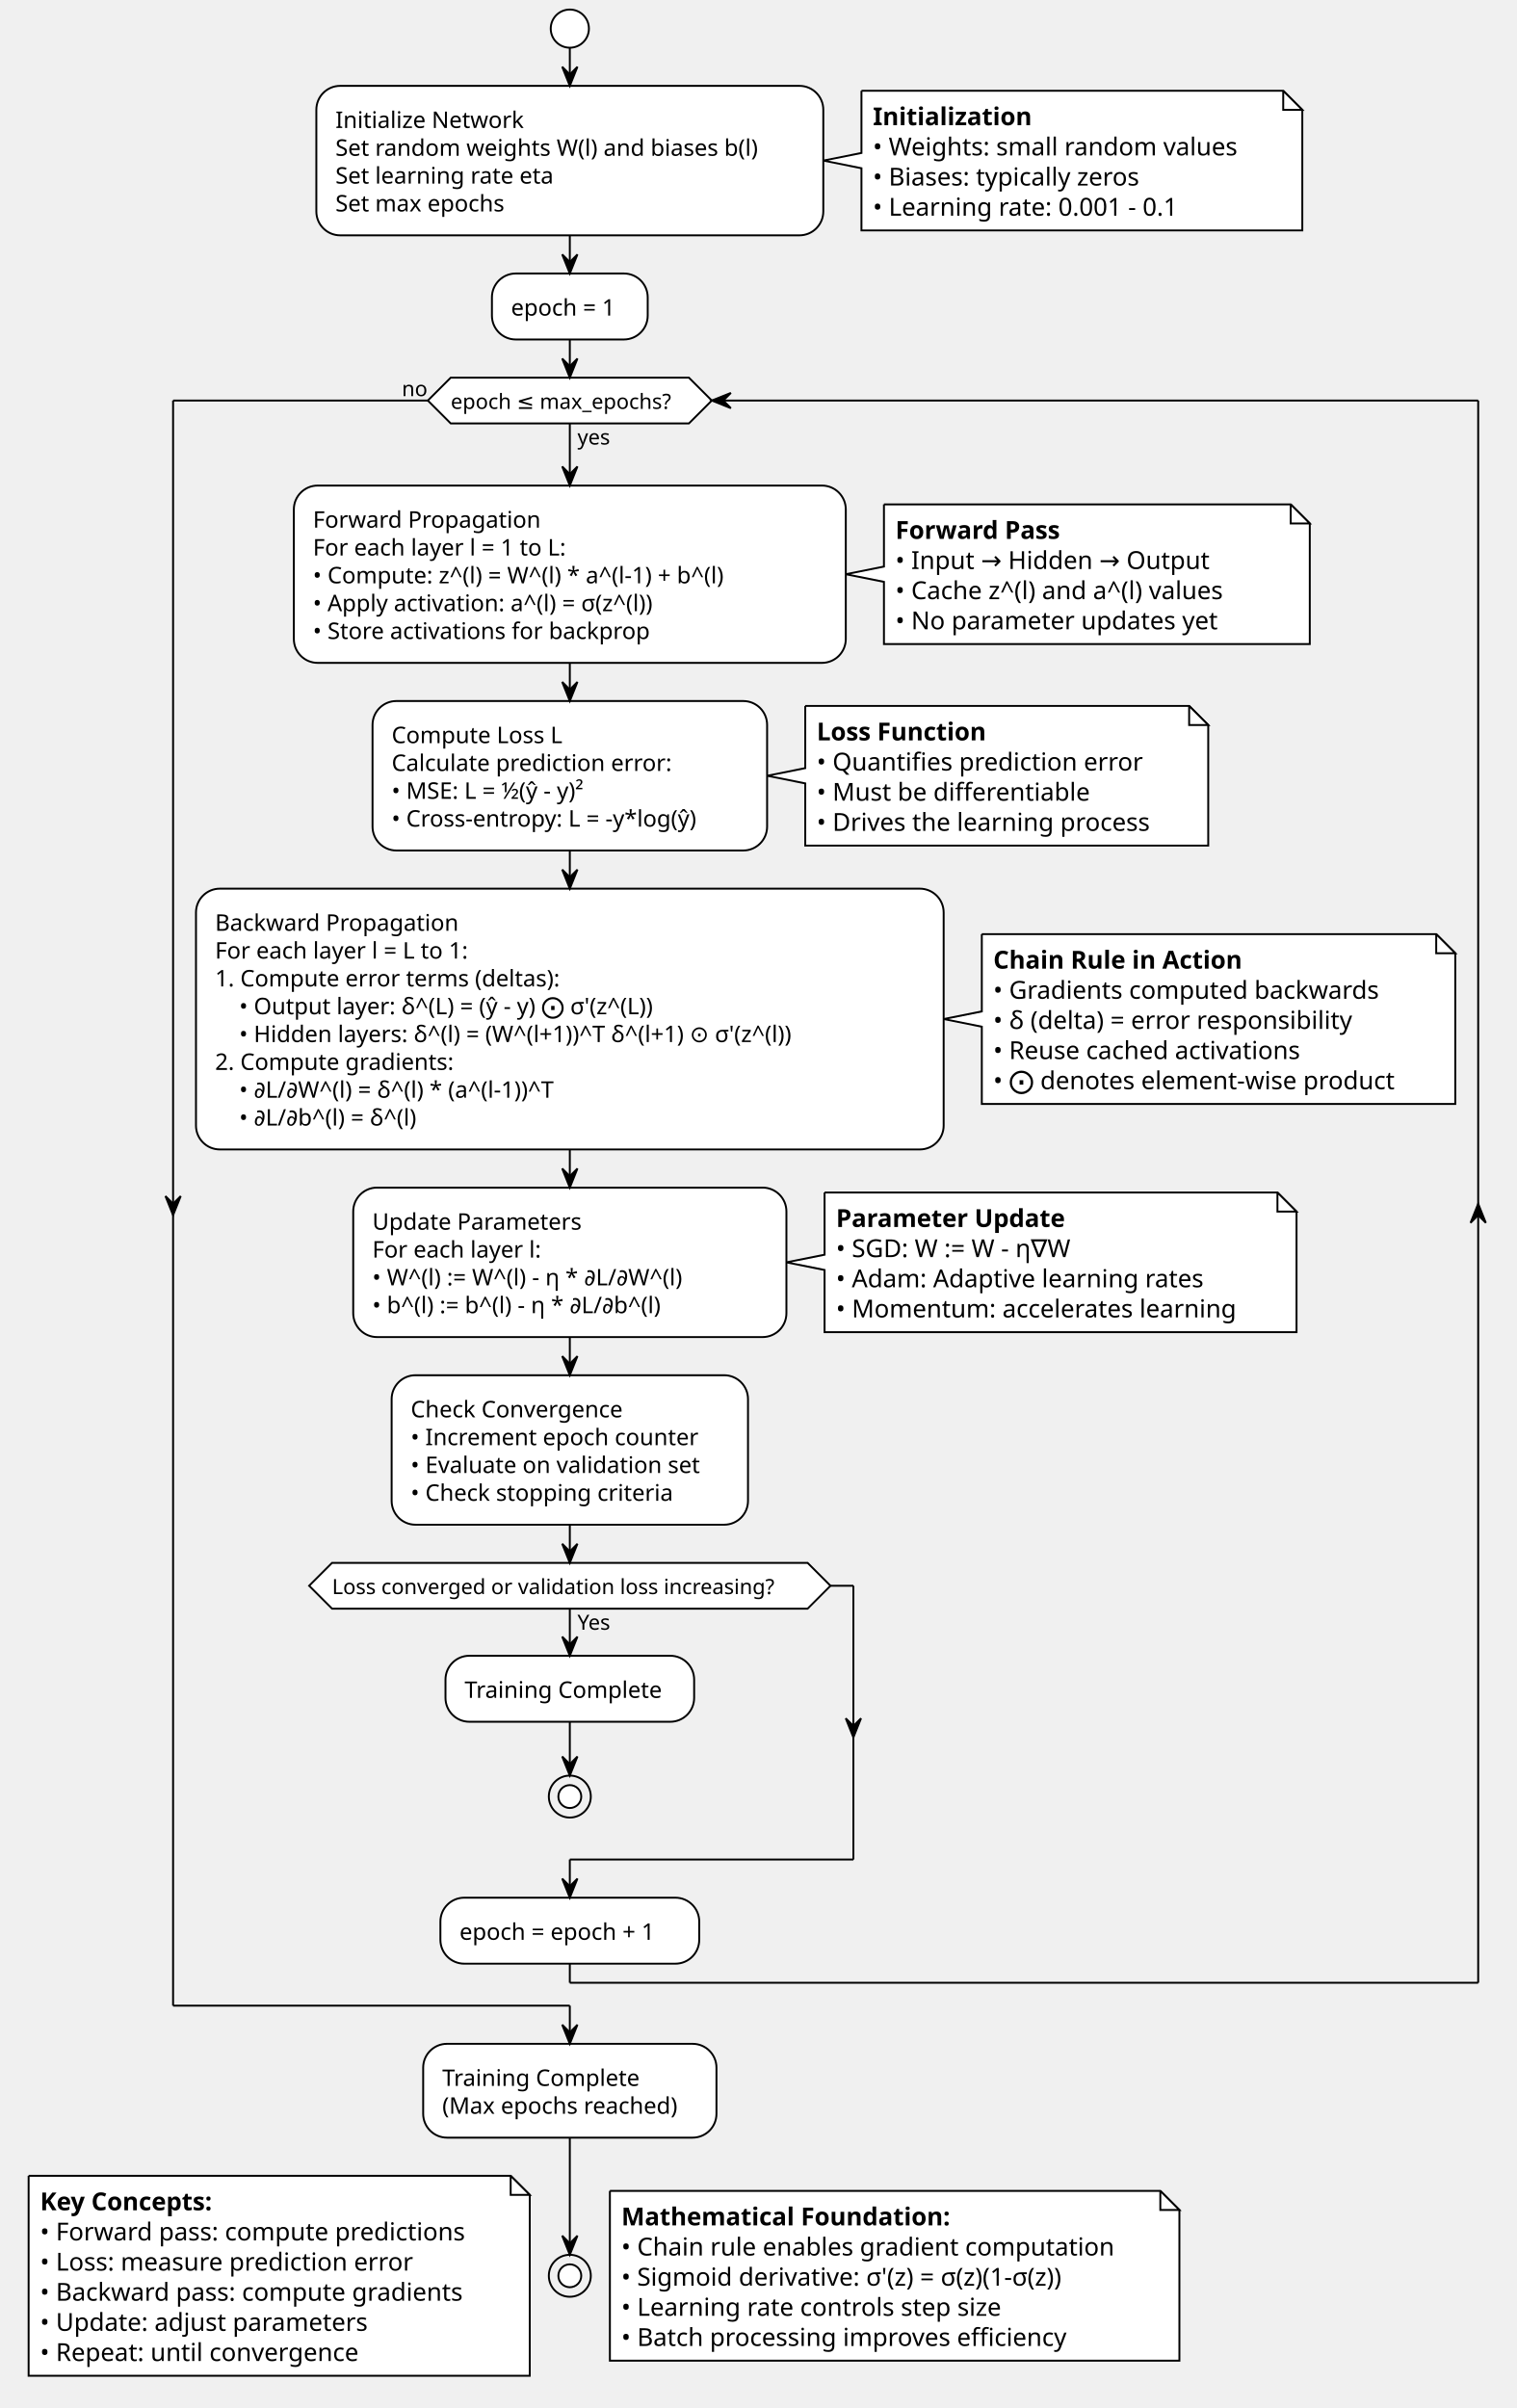
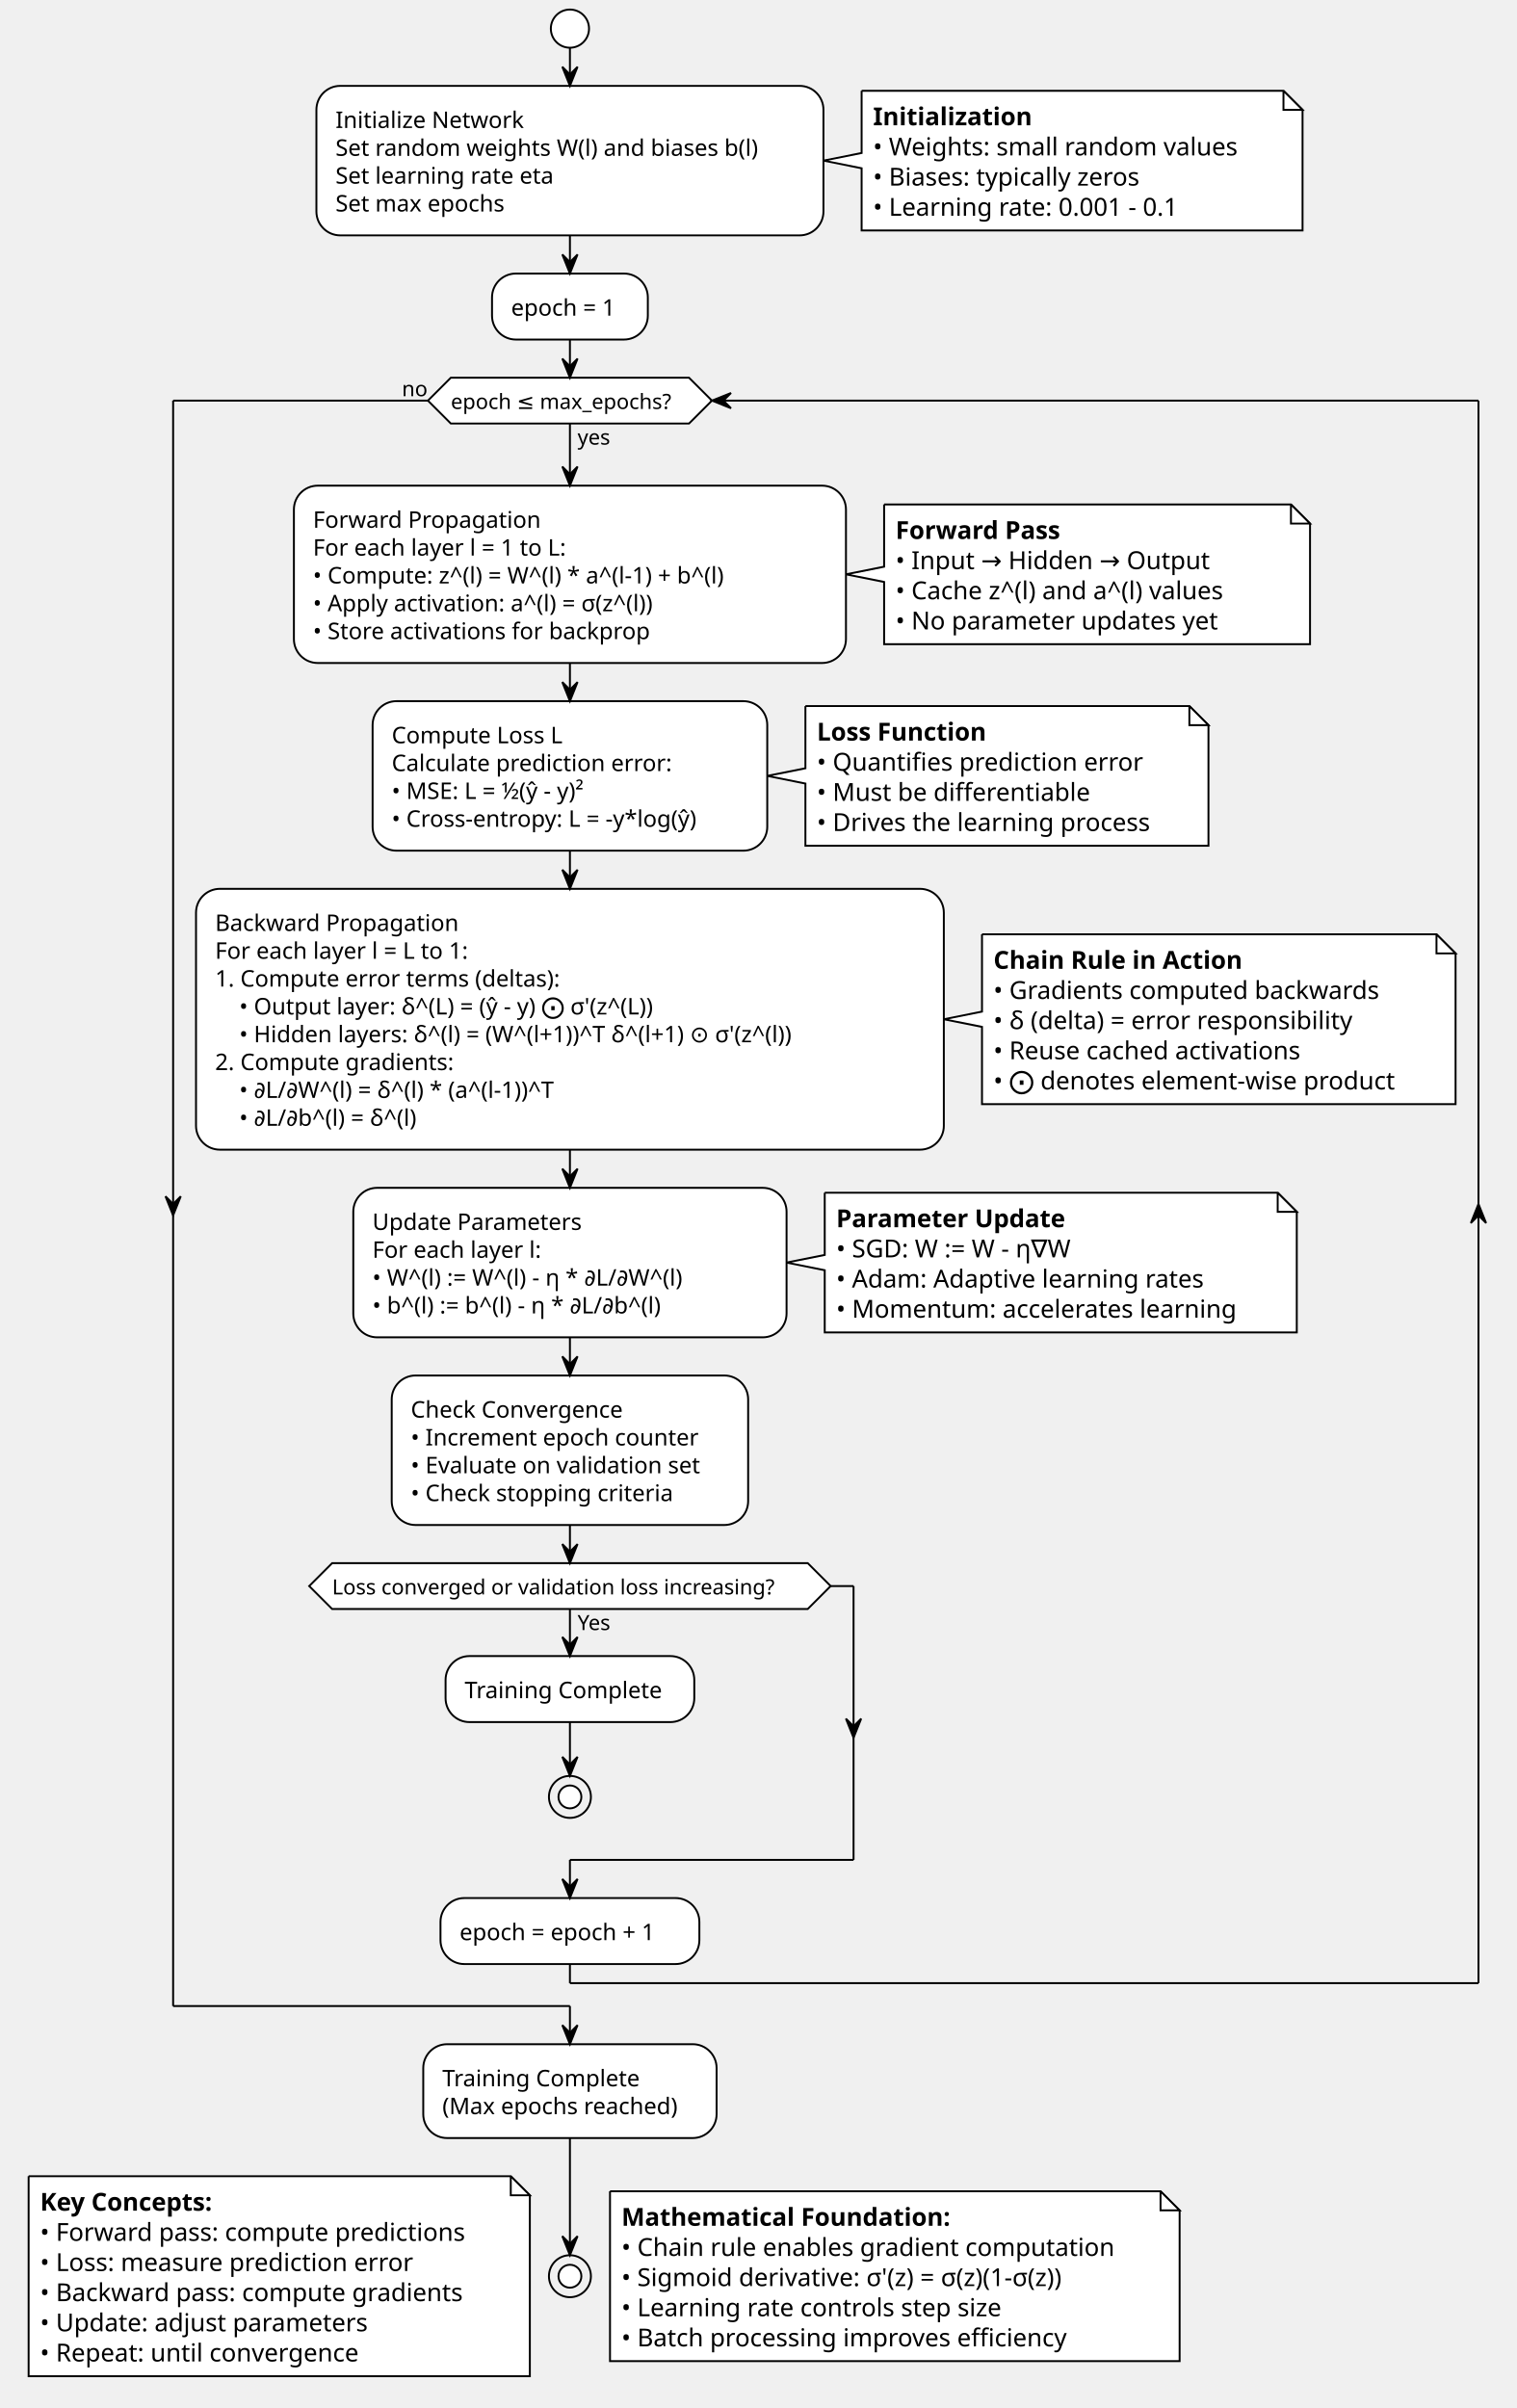
- <svg xmlns="http://www.w3.org/2000/svg" contentStyleType="text/css" data-diagram-type="ACTIVITY" height="1262px" preserveAspectRatio="none" style="width:795px;height:1262px;background:#FFFFFF;" version="1.1" viewBox="0 0 795 1262" width="795px" zoomAndPan="magnify">
+ <svg xmlns="http://www.w3.org/2000/svg" contentStyleType="text/css" data-diagram-type="ACTIVITY" height="3943.75px" preserveAspectRatio="none" style="width:2484px;height:3943px;background:#FFFFFF;" version="1.1" viewBox="0 0 2484 3943" width="2484.375px" zoomAndPan="magnify">
  <defs />
  <g>
-     <ellipse cx="298.643" cy="15" fill="#FFFFFF" rx="10" ry="10" style="stroke:#000000;stroke-width:1;" />
-     <path d="M451.487,47.569 L451.487,80.168 L431.487,84.168 L451.487,88.168 L451.487,120.767 A0,0 0 0 0 451.487,120.767 L682.538,120.767 A0,0 0 0 0 682.538,120.767 L682.538,57.569 L672.538,47.569 L451.487,47.569 A0,0 0 0 0 451.487,47.569" fill="#FFFFFF" style="stroke:#000000;stroke-width:1;" />
-     <path d="M672.538,47.569 L672.538,57.569 L682.538,57.569 L672.538,47.569" fill="#FFFFFF" style="stroke:#000000;stroke-width:1;" />
-     <text fill="#000000" font-family="Verdana" font-size="13" font-weight="bold" lengthAdjust="spacing" textLength="93.73" x="457.487" y="65.639">Initialization</text>
-     <text fill="#000000" font-family="Verdana" font-size="13" lengthAdjust="spacing" textLength="210.05" x="457.487" y="81.439">• Weights: small random values</text>
-     <text fill="#000000" font-family="Verdana" font-size="13" lengthAdjust="spacing" textLength="156.958" x="457.487" y="97.238">• Biases: typically zeros</text>
-     <text fill="#000000" font-family="Verdana" font-size="13" lengthAdjust="spacing" textLength="183.473" x="457.487" y="113.037">• Learning rate: 0.001 - 0.1</text>
-     <rect fill="#FFFFFF" height="78.336" rx="12.5" ry="12.5" style="stroke:#000000;stroke-width:1;" width="265.69" x="165.798" y="45" />
-     <text fill="#000000" font-family="Verdana" font-size="12" lengthAdjust="spacing" textLength="105.603" x="175.798" y="67.064">Initialize Network</text>
-     <text fill="#000000" font-family="Verdana" font-size="12" lengthAdjust="spacing" textLength="245.69" x="175.798" y="81.648">Set random weights W(l) and biases b(l)</text>
-     <text fill="#000000" font-family="Verdana" font-size="12" lengthAdjust="spacing" textLength="124.752" x="175.798" y="96.232">Set learning rate eta</text>
-     <text fill="#000000" font-family="Verdana" font-size="12" lengthAdjust="spacing" textLength="96.504" x="175.798" y="110.816">Set max epochs</text>
-     <rect fill="#FFFFFF" height="34.584" rx="12.5" ry="12.5" style="stroke:#000000;stroke-width:1;" width="81.641" x="257.822" y="143.336" />
-     <text fill="#000000" font-family="Verdana" font-size="12" lengthAdjust="spacing" textLength="61.641" x="267.822" y="165.4">epoch = 1</text>
-     <path d="M463.279,264.34 L463.279,296.939 L443.279,300.939 L463.279,304.939 L463.279,337.538 A0,0 0 0 0 463.279,337.538 L686.458,337.538 A0,0 0 0 0 686.458,337.538 L686.458,274.34 L676.458,264.34 L463.279,264.34 A0,0 0 0 0 463.279,264.34" fill="#FFFFFF" style="stroke:#000000;stroke-width:1;" />
-     <path d="M676.458,264.34 L676.458,274.34 L686.458,274.34 L676.458,264.34" fill="#FFFFFF" style="stroke:#000000;stroke-width:1;" />
-     <text fill="#000000" font-family="Verdana" font-size="13" font-weight="bold" lengthAdjust="spacing" textLength="98.89" x="469.279" y="282.41">Forward Pass</text>
-     <text fill="#000000" font-family="Verdana" font-size="13" lengthAdjust="spacing" textLength="181.625" x="469.279" y="298.209">• Input → Hidden → Output</text>
-     <text fill="#000000" font-family="Verdana" font-size="13" lengthAdjust="spacing" textLength="202.179" x="469.279" y="314.009">• Cache z^(l) and a^(l) values</text>
-     <text fill="#000000" font-family="Verdana" font-size="13" lengthAdjust="spacing" textLength="183.485" x="469.279" y="329.808">• No parameter updates yet</text>
-     <rect fill="#FFFFFF" height="92.92" rx="12.5" ry="12.5" style="stroke:#000000;stroke-width:1;" width="289.273" x="154.006" y="254.479" />
-     <text fill="#000000" font-family="Verdana" font-size="12" lengthAdjust="spacing" textLength="125.051" x="164.006" y="276.543">Forward Propagation</text>
-     <text fill="#000000" font-family="Verdana" font-size="12" lengthAdjust="spacing" textLength="151.787" x="164.006" y="291.127">For each layer l = 1 to L:</text>
-     <text fill="#000000" font-family="Verdana" font-size="12" lengthAdjust="spacing" textLength="269.273" x="164.006" y="305.711">• Compute: z^(l) = W^(l) * a^(l-1) + b^(l)</text>
-     <text fill="#000000" font-family="Verdana" font-size="12" lengthAdjust="spacing" textLength="215.144" x="164.006" y="320.295">• Apply activation: a^(l) = σ(z^(l))</text>
-     <text fill="#000000" font-family="Verdana" font-size="12" lengthAdjust="spacing" textLength="192.861" x="164.006" y="334.879">• Store activations for backprop</text>
-     <path d="M422.038,369.968 L422.038,402.567 L402.038,406.567 L422.038,410.567 L422.038,443.166 A0,0 0 0 0 422.038,443.166 L633.233,443.166 A0,0 0 0 0 633.233,443.166 L633.233,379.968 L623.233,369.968 L422.038,369.968 A0,0 0 0 0 422.038,369.968" fill="#FFFFFF" style="stroke:#000000;stroke-width:1;" />
-     <path d="M623.233,369.968 L623.233,379.968 L633.233,379.968 L623.233,369.968" fill="#FFFFFF" style="stroke:#000000;stroke-width:1;" />
-     <text fill="#000000" font-family="Verdana" font-size="13" font-weight="bold" lengthAdjust="spacing" textLength="100.255" x="428.038" y="388.038">Loss Function</text>
-     <text fill="#000000" font-family="Verdana" font-size="13" lengthAdjust="spacing" textLength="183.555" x="428.038" y="403.837">• Quantifies prediction error</text>
-     <text fill="#000000" font-family="Verdana" font-size="13" lengthAdjust="spacing" textLength="153.702" x="428.038" y="419.637">• Must be differentiable</text>
-     <text fill="#000000" font-family="Verdana" font-size="13" lengthAdjust="spacing" textLength="190.195" x="428.038" y="435.436">• Drives the learning process</text>
-     <rect fill="#FFFFFF" height="78.336" rx="12.5" ry="12.5" style="stroke:#000000;stroke-width:1;" width="206.791" x="195.247" y="367.399" />
-     <text fill="#000000" font-family="Verdana" font-size="12" lengthAdjust="spacing" textLength="95.865" x="205.247" y="389.463">Compute Loss L</text>
-     <text fill="#000000" font-family="Verdana" font-size="12" lengthAdjust="spacing" textLength="158.449" x="205.247" y="404.047">Calculate prediction error:</text>
-     <text fill="#000000" font-family="Verdana" font-size="12" lengthAdjust="spacing" textLength="128.766" x="205.247" y="418.631">• MSE: L = ½(ŷ - y)²</text>
-     <text fill="#000000" font-family="Verdana" font-size="12" lengthAdjust="spacing" textLength="186.791" x="205.247" y="433.215">• Cross-entropy: L = -y*log(ŷ)</text>
-     <path d="M514.569,489.572 L514.569,530.071 L494.569,534.071 L514.569,538.071 L514.569,578.569 A0,0 0 0 0 514.569,578.569 L762.72,578.569 A0,0 0 0 0 762.72,578.569 L762.72,499.572 L752.72,489.572 L514.569,489.572 A0,0 0 0 0 514.569,489.572" fill="#FFFFFF" style="stroke:#000000;stroke-width:1;" />
-     <path d="M752.72,489.572 L752.72,499.572 L762.72,499.572 L752.72,489.572" fill="#FFFFFF" style="stroke:#000000;stroke-width:1;" />
-     <text fill="#000000" font-family="Verdana" font-size="13" font-weight="bold" lengthAdjust="spacing" textLength="146.891" x="520.569" y="507.642">Chain Rule in Action</text>
-     <text fill="#000000" font-family="Verdana" font-size="13" lengthAdjust="spacing" textLength="217.61" x="520.569" y="523.442">• Gradients computed backwards</text>
-     <text fill="#000000" font-family="Verdana" font-size="13" lengthAdjust="spacing" textLength="211.148" x="520.569" y="539.241">• δ (delta) = error responsibility</text>
-     <text fill="#000000" font-family="Verdana" font-size="13" lengthAdjust="spacing" textLength="176.103" x="520.569" y="555.04">• Reuse cached activations</text>
-     <text fill="#000000" font-family="Verdana" font-size="13" lengthAdjust="spacing" textLength="227.151" x="520.569" y="570.84">• ⨀ denotes element-wise product</text>
-     <rect fill="#FFFFFF" height="136.672" rx="12.5" ry="12.5" style="stroke:#000000;stroke-width:1;" width="391.853" x="102.716" y="465.735" />
-     <text fill="#000000" font-family="Verdana" font-size="12" lengthAdjust="spacing" textLength="134.537" x="112.716" y="487.799">Backward Propagation</text>
-     <text fill="#000000" font-family="Verdana" font-size="12" lengthAdjust="spacing" textLength="151.787" x="112.716" y="502.383">For each layer l = L to 1:</text>
-     <text fill="#000000" font-family="Verdana" font-size="12" lengthAdjust="spacing" textLength="200.32" x="112.716" y="516.967">1. Compute error terms (deltas):</text>
-     <text fill="#000000" font-family="Verdana" font-size="12" lengthAdjust="spacing" textLength="263.853" x="125.372" y="531.551">• Output layer: δ^(L) = (ŷ - y) ⨀ σ'(z^(L))</text>
-     <text fill="#000000" font-family="Verdana" font-size="12" lengthAdjust="spacing" textLength="359.197" x="125.372" y="546.135">• Hidden layers: δ^(l) = (W^(l+1))^T δ^(l+1) ⊙ σ'(z^(l))</text>
-     <text fill="#000000" font-family="Verdana" font-size="12" lengthAdjust="spacing" textLength="136.459" x="112.716" y="560.719">2. Compute gradients:</text>
-     <text fill="#000000" font-family="Verdana" font-size="12" lengthAdjust="spacing" textLength="212.068" x="125.372" y="575.303">• ∂L/∂W^(l) = δ^(l) * (a^(l-1))^T</text>
-     <text fill="#000000" font-family="Verdana" font-size="12" lengthAdjust="spacing" textLength="119.203" x="125.372" y="589.887">• ∂L/∂b^(l) = δ^(l)</text>
-     <path d="M432.16,624.976 L432.16,657.575 L412.16,661.575 L432.16,665.575 L432.16,698.173 A0,0 0 0 0 432.16,698.173 L679.511,698.173 A0,0 0 0 0 679.511,698.173 L679.511,634.976 L669.511,624.976 L432.16,624.976 A0,0 0 0 0 432.16,624.976" fill="#FFFFFF" style="stroke:#000000;stroke-width:1;" />
-     <path d="M669.511,624.976 L669.511,634.976 L679.511,634.976 L669.511,624.976" fill="#FFFFFF" style="stroke:#000000;stroke-width:1;" />
-     <text fill="#000000" font-family="Verdana" font-size="13" font-weight="bold" lengthAdjust="spacing" textLength="133.18" x="438.16" y="643.046">Parameter Update</text>
-     <text fill="#000000" font-family="Verdana" font-size="13" lengthAdjust="spacing" textLength="151.633" x="438.16" y="658.845">• SGD: W := W - η∇W</text>
-     <text fill="#000000" font-family="Verdana" font-size="13" lengthAdjust="spacing" textLength="211.517" x="438.16" y="674.644">• Adam: Adaptive learning rates</text>
-     <text fill="#000000" font-family="Verdana" font-size="13" lengthAdjust="spacing" textLength="226.351" x="438.16" y="690.444">• Momentum: accelerates learning</text>
-     <rect fill="#FFFFFF" height="78.336" rx="12.5" ry="12.5" style="stroke:#000000;stroke-width:1;" width="227.035" x="185.125" y="622.407" />
-     <text fill="#000000" font-family="Verdana" font-size="12" lengthAdjust="spacing" textLength="115.881" x="195.125" y="644.471">Update Parameters</text>
-     <text fill="#000000" font-family="Verdana" font-size="12" lengthAdjust="spacing" textLength="98.772" x="195.125" y="659.055">For each layer l:</text>
-     <text fill="#000000" font-family="Verdana" font-size="12" lengthAdjust="spacing" textLength="207.035" x="195.125" y="673.639">• W^(l) := W^(l) - η * ∂L/∂W^(l)</text>
-     <text fill="#000000" font-family="Verdana" font-size="12" lengthAdjust="spacing" textLength="193.869" x="195.125" y="688.223">• b^(l) := b^(l) - η * ∂L/∂b^(l)</text>
-     <rect fill="#FFFFFF" height="78.336" rx="12.5" ry="12.5" style="stroke:#000000;stroke-width:1;" width="186.769" x="205.258" y="720.743" />
-     <text fill="#000000" font-family="Verdana" font-size="12" lengthAdjust="spacing" textLength="118.939" x="215.258" y="742.807">Check Convergence</text>
-     <text fill="#000000" font-family="Verdana" font-size="12" lengthAdjust="spacing" textLength="162.984" x="215.258" y="757.391">• Increment epoch counter</text>
-     <text fill="#000000" font-family="Verdana" font-size="12" lengthAdjust="spacing" textLength="166.769" x="215.258" y="771.975">• Evaluate on validation set</text>
-     <text fill="#000000" font-family="Verdana" font-size="12" lengthAdjust="spacing" textLength="149.42" x="215.258" y="786.559">• Check stopping criteria</text>
-     <rect fill="#FFFFFF" height="34.584" rx="12.5" ry="12.5" style="stroke:#000000;stroke-width:1;" width="130.32" x="233.482" y="867.763" />
-     <text fill="#000000" font-family="Verdana" font-size="12" lengthAdjust="spacing" textLength="110.32" x="243.482" y="889.827">Training Complete</text>
-     <ellipse cx="298.643" cy="941.555" fill="none" rx="11" ry="11" style="stroke:#000000;stroke-width:1;" />
-     <ellipse cx="298.643" cy="941.555" fill="#FFFFFF" rx="6" ry="6" style="stroke:#000000;stroke-width:1;" />
-     <polygon fill="#FFFFFF" points="174.023,819.079,423.263,819.079,435.263,831.079,423.263,843.079,174.023,843.079,162.023,831.079,174.023,819.079" style="stroke:#000000;stroke-width:1;" />
-     <text fill="#000000" font-family="Verdana" font-size="11" lengthAdjust="spacing" textLength="19.051" x="302.643" y="854.138">Yes</text>
-     <text fill="#000000" font-family="Verdana" font-size="11" lengthAdjust="spacing" textLength="249.24" x="174.023" y="835.453">Loss converged or validation loss increasing?</text>
-     <rect fill="#FFFFFF" height="34.584" rx="12.5" ry="12.5" style="stroke:#000000;stroke-width:1;" width="135.652" x="230.816" y="994.555" />
-     <text fill="#000000" font-family="Verdana" font-size="12" lengthAdjust="spacing" textLength="115.652" x="240.816" y="1016.619">epoch = epoch + 1</text>
-     <polygon fill="#FFFFFF" points="236.231,197.92,361.055,197.92,373.055,209.92,361.055,221.92,236.231,221.92,224.231,209.92,236.231,197.92" style="stroke:#000000;stroke-width:1;" />
-     <text fill="#000000" font-family="Verdana" font-size="11" lengthAdjust="spacing" textLength="18.794" x="302.643" y="232.979">yes</text>
-     <text fill="#000000" font-family="Verdana" font-size="11" lengthAdjust="spacing" textLength="124.824" x="236.231" y="214.295">epoch ≤ max_epochs?</text>
-     <text fill="#000000" font-family="Verdana" font-size="11" lengthAdjust="spacing" textLength="13.637" x="210.593" y="207.61">no</text>
-     <rect fill="#FFFFFF" height="49.168" rx="12.5" ry="12.5" style="stroke:#000000;stroke-width:1;" width="153.711" x="221.787" y="1071.139" />
-     <text fill="#000000" font-family="Verdana" font-size="12" lengthAdjust="spacing" textLength="110.32" x="231.787" y="1093.203">Training Complete</text>
-     <text fill="#000000" font-family="Verdana" font-size="12" lengthAdjust="spacing" textLength="133.711" x="231.787" y="1107.787">(Max epochs reached)</text>
-     <path d="M15,1140.307 L15,1245.103 L277.643,1245.103 L277.643,1150.307 L267.643,1140.307 L15,1140.307" fill="#FFFFFF" style="stroke:#000000;stroke-width:1;" />
-     <path d="M267.643,1140.307 L267.643,1150.307 L277.643,1150.307 L267.643,1140.307" fill="#FFFFFF" style="stroke:#000000;stroke-width:1;" />
-     <text fill="#000000" font-family="Verdana" font-size="13" font-weight="bold" lengthAdjust="spacing" textLength="103.391" x="21" y="1158.377">Key Concepts:</text>
-     <text fill="#000000" font-family="Verdana" font-size="13" lengthAdjust="spacing" textLength="241.643" x="21" y="1174.176">• Forward pass: compute predictions</text>
-     <text fill="#000000" font-family="Verdana" font-size="13" lengthAdjust="spacing" textLength="213.351" x="21" y="1189.975">• Loss: measure prediction error</text>
-     <text fill="#000000" font-family="Verdana" font-size="13" lengthAdjust="spacing" textLength="241.497" x="21" y="1205.775">• Backward pass: compute gradients</text>
-     <text fill="#000000" font-family="Verdana" font-size="13" lengthAdjust="spacing" textLength="188.436" x="21" y="1221.574">• Update: adjust parameters</text>
-     <text fill="#000000" font-family="Verdana" font-size="13" lengthAdjust="spacing" textLength="183.435" x="21" y="1237.373">• Repeat: until convergence</text>
-     <path d="M319.643,1148.207 L319.643,1237.203 L618.124,1237.203 L618.124,1158.207 L608.124,1148.207 L319.643,1148.207" fill="#FFFFFF" style="stroke:#000000;stroke-width:1;" />
-     <path d="M608.124,1148.207 L608.124,1158.207 L618.124,1158.207 L608.124,1148.207" fill="#FFFFFF" style="stroke:#000000;stroke-width:1;" />
-     <text fill="#000000" font-family="Verdana" font-size="13" font-weight="bold" lengthAdjust="spacing" textLength="190.303" x="325.643" y="1166.276">Mathematical Foundation:</text>
-     <text fill="#000000" font-family="Verdana" font-size="13" lengthAdjust="spacing" textLength="277.481" x="325.643" y="1182.076">• Chain rule enables gradient computation</text>
-     <text fill="#000000" font-family="Verdana" font-size="13" lengthAdjust="spacing" textLength="273.787" x="325.643" y="1197.875">• Sigmoid derivative: σ'(z) = σ(z)(1-σ(z))</text>
-     <text fill="#000000" font-family="Verdana" font-size="13" lengthAdjust="spacing" textLength="217.065" x="325.643" y="1213.674">• Learning rate controls step size</text>
-     <text fill="#000000" font-family="Verdana" font-size="13" lengthAdjust="spacing" textLength="252.897" x="325.643" y="1229.474">• Batch processing improves efficiency</text>
-     <ellipse cx="298.643" cy="1192.705" fill="none" rx="11" ry="11" style="stroke:#000000;stroke-width:1;" />
-     <ellipse cx="298.643" cy="1192.705" fill="#FFFFFF" rx="6" ry="6" style="stroke:#000000;stroke-width:1;" />
-     <line style="stroke:#000000;stroke-width:1;" x1="298.643" x2="298.643" y1="25" y2="45" />
-     <polygon fill="#000000" points="294.643,35,298.643,45,302.643,35,298.643,39" style="stroke:#000000;stroke-width:1;" />
-     <line style="stroke:#000000;stroke-width:1;" x1="298.643" x2="298.643" y1="123.336" y2="143.336" />
-     <polygon fill="#000000" points="294.643,133.336,298.643,143.336,302.643,133.336,298.643,137.336" style="stroke:#000000;stroke-width:1;" />
-     <line style="stroke:#000000;stroke-width:1;" x1="298.643" x2="298.643" y1="347.399" y2="367.399" />
-     <polygon fill="#000000" points="294.643,357.399,298.643,367.399,302.643,357.399,298.643,361.399" style="stroke:#000000;stroke-width:1;" />
-     <line style="stroke:#000000;stroke-width:1;" x1="298.643" x2="298.643" y1="445.735" y2="465.735" />
-     <polygon fill="#000000" points="294.643,455.735,298.643,465.735,302.643,455.735,298.643,459.735" style="stroke:#000000;stroke-width:1;" />
-     <line style="stroke:#000000;stroke-width:1;" x1="298.643" x2="298.643" y1="602.407" y2="622.407" />
-     <polygon fill="#000000" points="294.643,612.407,298.643,622.407,302.643,612.407,298.643,616.407" style="stroke:#000000;stroke-width:1;" />
-     <line style="stroke:#000000;stroke-width:1;" x1="298.643" x2="298.643" y1="700.743" y2="720.743" />
-     <polygon fill="#000000" points="294.643,710.743,298.643,720.743,302.643,710.743,298.643,714.743" style="stroke:#000000;stroke-width:1;" />
-     <line style="stroke:#000000;stroke-width:1;" x1="298.643" x2="298.643" y1="902.347" y2="930.555" />
-     <polygon fill="#000000" points="294.643,920.555,298.643,930.555,302.643,920.555,298.643,924.555" style="stroke:#000000;stroke-width:1;" />
-     <line style="stroke:#000000;stroke-width:1;" x1="298.643" x2="298.643" y1="843.079" y2="867.763" />
-     <polygon fill="#000000" points="294.643,857.763,298.643,867.763,302.643,857.763,298.643,861.763" style="stroke:#000000;stroke-width:1;" />
-     <line style="stroke:#000000;stroke-width:1;" x1="435.263" x2="447.263" y1="831.079" y2="831.079" />
-     <polygon fill="#000000" points="443.263,900.555,447.263,910.555,451.263,900.555,447.263,904.555" style="stroke:#000000;stroke-width:1;" />
-     <line style="stroke:#000000;stroke-width:1;" x1="447.263" x2="447.263" y1="831.079" y2="974.555" />
-     <line style="stroke:#000000;stroke-width:1;" x1="447.263" x2="298.643" y1="974.555" y2="974.555" />
-     <line style="stroke:#000000;stroke-width:1;" x1="298.643" x2="298.643" y1="974.555" y2="994.555" />
-     <polygon fill="#000000" points="294.643,984.555,298.643,994.555,302.643,984.555,298.643,988.555" style="stroke:#000000;stroke-width:1;" />
-     <line style="stroke:#000000;stroke-width:1;" x1="298.643" x2="298.643" y1="799.079" y2="819.079" />
-     <polygon fill="#000000" points="294.643,809.079,298.643,819.079,302.643,809.079,298.643,813.079" style="stroke:#000000;stroke-width:1;" />
-     <line style="stroke:#000000;stroke-width:1;" x1="298.643" x2="298.643" y1="221.92" y2="254.479" />
-     <polygon fill="#000000" points="294.643,244.479,298.643,254.479,302.643,244.479,298.643,248.479" style="stroke:#000000;stroke-width:1;" />
-     <line style="stroke:#000000;stroke-width:1;" x1="298.643" x2="298.643" y1="1029.139" y2="1039.139" />
-     <line style="stroke:#000000;stroke-width:1;" x1="298.643" x2="774.72" y1="1039.139" y2="1039.139" />
-     <polygon fill="#000000" points="770.72,640.863,774.72,630.863,778.72,640.863,774.72,636.863" style="stroke:#000000;stroke-width:1;" />
-     <line style="stroke:#000000;stroke-width:1;" x1="774.72" x2="774.72" y1="209.92" y2="1039.139" />
-     <line style="stroke:#000000;stroke-width:1;" x1="774.72" x2="373.055" y1="209.92" y2="209.92" />
-     <polygon fill="#000000" points="383.055,205.92,373.055,209.92,383.055,213.92,379.055,209.92" style="stroke:#000000;stroke-width:1;" />
-     <line style="stroke:#000000;stroke-width:1;" x1="224.231" x2="90.716" y1="209.92" y2="209.92" />
-     <polygon fill="#000000" points="86.716,626.863,90.716,636.863,94.716,626.863,90.716,630.863" style="stroke:#000000;stroke-width:1;" />
-     <line style="stroke:#000000;stroke-width:1;" x1="90.716" x2="90.716" y1="209.92" y2="1051.139" />
-     <line style="stroke:#000000;stroke-width:1;" x1="90.716" x2="298.643" y1="1051.139" y2="1051.139" />
-     <line style="stroke:#000000;stroke-width:1;" x1="298.643" x2="298.643" y1="1051.139" y2="1071.139" />
-     <polygon fill="#000000" points="294.643,1061.139,298.643,1071.139,302.643,1061.139,298.643,1065.139" style="stroke:#000000;stroke-width:1;" />
-     <line style="stroke:#000000;stroke-width:1;" x1="298.643" x2="298.643" y1="177.92" y2="197.92" />
-     <polygon fill="#000000" points="294.643,187.92,298.643,197.92,302.643,187.92,298.643,191.92" style="stroke:#000000;stroke-width:1;" />
-     <line style="stroke:#000000;stroke-width:1;" x1="298.643" x2="298.643" y1="1120.307" y2="1181.705" />
-     <polygon fill="#000000" points="294.643,1171.705,298.643,1181.705,302.643,1171.705,298.643,1175.705" style="stroke:#000000;stroke-width:1;" />
+     <ellipse cx="933.258" cy="46.875" fill="#FFFFFF" rx="31.25" ry="31.25" style="stroke:#000000;stroke-width:3.125;" />
+     <path d="M1410.898,148.654 L1410.898,250.525 L1348.398,263.025 L1410.898,275.525 L1410.898,377.396 A0,0 0 0 0 1410.898,377.396 L2132.93,377.396 A0,0 0 0 0 2132.93,377.396 L2132.93,179.904 L2101.68,148.654 L1410.898,148.654 A0,0 0 0 0 1410.898,148.654" fill="#FFFFFF" style="stroke:#000000;stroke-width:3.125;" />
+     <path d="M2101.68,148.654 L2101.68,179.904 L2132.93,179.904 L2101.68,148.654" fill="#FFFFFF" style="stroke:#000000;stroke-width:3.125;" />
+     <text fill="#000000" font-family="Verdana" font-size="40.625" font-weight="bold" lengthAdjust="spacing" textLength="292.905" x="1429.648" y="205.122">Initialization</text>
+     <text fill="#000000" font-family="Verdana" font-size="40.625" lengthAdjust="spacing" textLength="656.407" x="1429.648" y="254.495">• Weights: small random values</text>
+     <text fill="#000000" font-family="Verdana" font-size="40.625" lengthAdjust="spacing" textLength="490.495" x="1429.648" y="303.868">• Biases: typically zeros</text>
+     <text fill="#000000" font-family="Verdana" font-size="40.625" lengthAdjust="spacing" textLength="573.352" x="1429.648" y="353.241">• Learning rate: 0.001 - 0.1</text>
+     <rect fill="#FFFFFF" height="244.8" rx="39.062" ry="39.062" style="stroke:#000000;stroke-width:3.125;" width="830.279" x="518.118" y="140.625" />
+     <text fill="#000000" font-family="Verdana" font-size="37.5" lengthAdjust="spacing" textLength="330.011" x="549.368" y="209.576">Initialize Network</text>
+     <text fill="#000000" font-family="Verdana" font-size="37.5" lengthAdjust="spacing" textLength="767.779" x="549.368" y="255.151">Set random weights W(l) and biases b(l)</text>
+     <text fill="#000000" font-family="Verdana" font-size="37.5" lengthAdjust="spacing" textLength="389.85" x="549.368" y="300.726">Set learning rate eta</text>
+     <text fill="#000000" font-family="Verdana" font-size="37.5" lengthAdjust="spacing" textLength="301.575" x="549.368" y="346.301">Set max epochs</text>
+     <rect fill="#FFFFFF" height="108.075" rx="39.062" ry="39.062" style="stroke:#000000;stroke-width:3.125;" width="255.127" x="805.695" y="447.925" />
+     <text fill="#000000" font-family="Verdana" font-size="37.5" lengthAdjust="spacing" textLength="192.627" x="836.945" y="516.876">epoch = 1</text>
+     <path d="M1447.748,826.063 L1447.748,927.934 L1385.248,940.434 L1447.748,952.934 L1447.748,1054.805 A0,0 0 0 0 1447.748,1054.805 L2145.183,1054.805 A0,0 0 0 0 2145.183,1054.805 L2145.183,857.313 L2113.933,826.063 L1447.748,826.063 A0,0 0 0 0 1447.748,826.063" fill="#FFFFFF" style="stroke:#000000;stroke-width:3.125;" />
+     <path d="M2113.933,826.063 L2113.933,857.313 L2145.183,857.313 L2113.933,826.063" fill="#FFFFFF" style="stroke:#000000;stroke-width:3.125;" />
+     <text fill="#000000" font-family="Verdana" font-size="40.625" font-weight="bold" lengthAdjust="spacing" textLength="309.032" x="1466.498" y="882.532">Forward Pass</text>
+     <text fill="#000000" font-family="Verdana" font-size="40.625" lengthAdjust="spacing" textLength="567.58" x="1466.498" y="931.905">• Input → Hidden → Output</text>
+     <text fill="#000000" font-family="Verdana" font-size="40.625" lengthAdjust="spacing" textLength="631.81" x="1466.498" y="981.278">• Cache z^(l) and a^(l) values</text>
+     <text fill="#000000" font-family="Verdana" font-size="40.625" lengthAdjust="spacing" textLength="573.392" x="1466.498" y="1030.65">• No parameter updates yet</text>
+     <rect fill="#FFFFFF" height="290.375" rx="39.062" ry="39.062" style="stroke:#000000;stroke-width:3.125;" width="903.98" x="481.268" y="795.247" />
+     <text fill="#000000" font-family="Verdana" font-size="37.5" lengthAdjust="spacing" textLength="390.784" x="512.518" y="864.198">Forward Propagation</text>
+     <text fill="#000000" font-family="Verdana" font-size="37.5" lengthAdjust="spacing" textLength="474.335" x="512.518" y="909.773">For each layer l = 1 to L:</text>
+     <text fill="#000000" font-family="Verdana" font-size="37.5" lengthAdjust="spacing" textLength="841.48" x="512.518" y="955.348">• Compute: z^(l) = W^(l) * a^(l-1) + b^(l)</text>
+     <text fill="#000000" font-family="Verdana" font-size="37.5" lengthAdjust="spacing" textLength="672.327" x="512.518" y="1000.923">• Apply activation: a^(l) = σ(z^(l))</text>
+     <text fill="#000000" font-family="Verdana" font-size="37.5" lengthAdjust="spacing" textLength="602.692" x="512.518" y="1046.498">• Store activations for backprop</text>
+     <path d="M1318.869,1156.151 L1318.869,1258.022 L1256.369,1270.522 L1318.869,1283.022 L1318.869,1384.892 A0,0 0 0 0 1318.869,1384.892 L1978.853,1384.892 A0,0 0 0 0 1978.853,1384.892 L1978.853,1187.401 L1947.603,1156.151 L1318.869,1156.151 A0,0 0 0 0 1318.869,1156.151" fill="#FFFFFF" style="stroke:#000000;stroke-width:3.125;" />
+     <path d="M1947.603,1156.151 L1947.603,1187.401 L1978.853,1187.401 L1947.603,1156.151" fill="#FFFFFF" style="stroke:#000000;stroke-width:3.125;" />
+     <text fill="#000000" font-family="Verdana" font-size="40.625" font-weight="bold" lengthAdjust="spacing" textLength="313.296" x="1337.619" y="1212.619">Loss Function</text>
+     <text fill="#000000" font-family="Verdana" font-size="40.625" lengthAdjust="spacing" textLength="573.61" x="1337.619" y="1261.992">• Quantifies prediction error</text>
+     <text fill="#000000" font-family="Verdana" font-size="40.625" lengthAdjust="spacing" textLength="480.319" x="1337.619" y="1311.365">• Must be differentiable</text>
+     <text fill="#000000" font-family="Verdana" font-size="40.625" lengthAdjust="spacing" textLength="594.359" x="1337.619" y="1360.738">• Drives the learning process</text>
+     <rect fill="#FFFFFF" height="244.8" rx="39.062" ry="39.062" style="stroke:#000000;stroke-width:3.125;" width="646.222" x="610.147" y="1148.122" />
+     <text fill="#000000" font-family="Verdana" font-size="37.5" lengthAdjust="spacing" textLength="299.579" x="641.397" y="1217.073">Compute Loss L</text>
+     <text fill="#000000" font-family="Verdana" font-size="37.5" lengthAdjust="spacing" textLength="495.154" x="641.397" y="1262.648">Calculate prediction error:</text>
+     <text fill="#000000" font-family="Verdana" font-size="37.5" lengthAdjust="spacing" textLength="402.393" x="641.397" y="1308.223">• MSE: L = ½(ŷ - y)²</text>
+     <text fill="#000000" font-family="Verdana" font-size="37.5" lengthAdjust="spacing" textLength="583.722" x="641.397" y="1353.798">• Cross-entropy: L = -y*log(ŷ)</text>
+     <path d="M1608.029,1529.914 L1608.029,1656.471 L1545.529,1668.971 L1608.029,1681.471 L1608.029,1808.028 A0,0 0 0 0 1608.029,1808.028 L2383.501,1808.028 A0,0 0 0 0 2383.501,1808.028 L2383.501,1561.164 L2352.251,1529.914 L1608.029,1529.914 A0,0 0 0 0 1608.029,1529.914" fill="#FFFFFF" style="stroke:#000000;stroke-width:3.125;" />
+     <path d="M2352.251,1529.914 L2352.251,1561.164 L2383.501,1561.164 L2352.251,1529.914" fill="#FFFFFF" style="stroke:#000000;stroke-width:3.125;" />
+     <text fill="#000000" font-family="Verdana" font-size="40.625" font-weight="bold" lengthAdjust="spacing" textLength="459.035" x="1626.779" y="1586.382">Chain Rule in Action</text>
+     <text fill="#000000" font-family="Verdana" font-size="40.625" lengthAdjust="spacing" textLength="680.032" x="1626.779" y="1635.755">• Gradients computed backwards</text>
+     <text fill="#000000" font-family="Verdana" font-size="40.625" lengthAdjust="spacing" textLength="659.839" x="1626.779" y="1685.128">• δ (delta) = error responsibility</text>
+     <text fill="#000000" font-family="Verdana" font-size="40.625" lengthAdjust="spacing" textLength="550.322" x="1626.779" y="1734.501">• Reuse cached activations</text>
+     <text fill="#000000" font-family="Verdana" font-size="40.625" lengthAdjust="spacing" textLength="709.846" x="1626.779" y="1783.874">• ⨀ denotes element-wise product</text>
+     <rect fill="#FFFFFF" height="427.1" rx="39.062" ry="39.062" style="stroke:#000000;stroke-width:3.125;" width="1224.542" x="320.987" y="1455.421" />
+     <text fill="#000000" font-family="Verdana" font-size="37.5" lengthAdjust="spacing" textLength="420.428" x="352.237" y="1524.373">Backward Propagation</text>
+     <text fill="#000000" font-family="Verdana" font-size="37.5" lengthAdjust="spacing" textLength="474.335" x="352.237" y="1569.948">For each layer l = L to 1:</text>
+     <text fill="#000000" font-family="Verdana" font-size="37.5" lengthAdjust="spacing" textLength="626.001" x="352.237" y="1615.523">1. Compute error terms (deltas):</text>
+     <text fill="#000000" font-family="Verdana" font-size="37.5" lengthAdjust="spacing" textLength="824.542" x="391.788" y="1661.098">• Output layer: δ^(L) = (ŷ - y) ⨀ σ'(z^(L))</text>
+     <text fill="#000000" font-family="Verdana" font-size="37.5" lengthAdjust="spacing" textLength="1122.492" x="391.788" y="1706.673">• Hidden layers: δ^(l) = (W^(l+1))^T δ^(l+1) ⊙ σ'(z^(l))</text>
+     <text fill="#000000" font-family="Verdana" font-size="37.5" lengthAdjust="spacing" textLength="426.434" x="352.237" y="1752.248">2. Compute gradients:</text>
+     <text fill="#000000" font-family="Verdana" font-size="37.5" lengthAdjust="spacing" textLength="662.714" x="391.788" y="1797.823">• ∂L/∂W^(l) = δ^(l) * (a^(l-1))^T</text>
+     <text fill="#000000" font-family="Verdana" font-size="37.5" lengthAdjust="spacing" textLength="372.51" x="391.788" y="1843.398">• ∂L/∂b^(l) = δ^(l)</text>
+     <path d="M1350.501,1953.05 L1350.501,2054.921 L1288.001,2067.421 L1350.501,2079.921 L1350.501,2181.792 A0,0 0 0 0 1350.501,2181.792 L2123.473,2181.792 A0,0 0 0 0 2123.473,2181.792 L2123.473,1984.3 L2092.223,1953.05 L1350.501,1953.05 A0,0 0 0 0 1350.501,1953.05" fill="#FFFFFF" style="stroke:#000000;stroke-width:3.125;" />
+     <path d="M2092.223,1953.05 L2092.223,1984.3 L2123.473,1984.3 L2092.223,1953.05" fill="#FFFFFF" style="stroke:#000000;stroke-width:3.125;" />
+     <text fill="#000000" font-family="Verdana" font-size="40.625" font-weight="bold" lengthAdjust="spacing" textLength="416.188" x="1369.251" y="2009.518">Parameter Update</text>
+     <text fill="#000000" font-family="Verdana" font-size="40.625" lengthAdjust="spacing" textLength="473.853" x="1369.251" y="2058.891">• SGD: W := W - η∇W</text>
+     <text fill="#000000" font-family="Verdana" font-size="40.625" lengthAdjust="spacing" textLength="660.989" x="1369.251" y="2108.264">• Adam: Adaptive learning rates</text>
+     <text fill="#000000" font-family="Verdana" font-size="40.625" lengthAdjust="spacing" textLength="707.347" x="1369.251" y="2157.637">• Momentum: accelerates learning</text>
+     <rect fill="#FFFFFF" height="244.8" rx="39.062" ry="39.062" style="stroke:#000000;stroke-width:3.125;" width="709.485" x="578.516" y="1945.021" />
+     <text fill="#000000" font-family="Verdana" font-size="37.5" lengthAdjust="spacing" textLength="362.128" x="609.766" y="2013.973">Update Parameters</text>
+     <text fill="#000000" font-family="Verdana" font-size="37.5" lengthAdjust="spacing" textLength="308.661" x="609.766" y="2059.547">For each layer l:</text>
+     <text fill="#000000" font-family="Verdana" font-size="37.5" lengthAdjust="spacing" textLength="646.985" x="609.766" y="2105.122">• W^(l) := W^(l) - η * ∂L/∂W^(l)</text>
+     <text fill="#000000" font-family="Verdana" font-size="37.5" lengthAdjust="spacing" textLength="605.841" x="609.766" y="2150.697">• b^(l) := b^(l) - η * ∂L/∂b^(l)</text>
+     <rect fill="#FFFFFF" height="244.8" rx="39.062" ry="39.062" style="stroke:#000000;stroke-width:3.125;" width="583.655" x="641.431" y="2252.321" />
+     <text fill="#000000" font-family="Verdana" font-size="37.5" lengthAdjust="spacing" textLength="371.686" x="672.681" y="2321.272">Check Convergence</text>
+     <text fill="#000000" font-family="Verdana" font-size="37.5" lengthAdjust="spacing" textLength="509.326" x="672.681" y="2366.847">• Increment epoch counter</text>
+     <text fill="#000000" font-family="Verdana" font-size="37.5" lengthAdjust="spacing" textLength="521.155" x="672.681" y="2412.422">• Evaluate on validation set</text>
+     <text fill="#000000" font-family="Verdana" font-size="37.5" lengthAdjust="spacing" textLength="466.937" x="672.681" y="2457.997">• Check stopping criteria</text>
+     <rect fill="#FFFFFF" height="108.075" rx="39.062" ry="39.062" style="stroke:#000000;stroke-width:3.125;" width="407.251" x="729.633" y="2711.759" />
+     <text fill="#000000" font-family="Verdana" font-size="37.5" lengthAdjust="spacing" textLength="344.751" x="760.883" y="2780.711">Training Complete</text>
+     <ellipse cx="933.258" cy="2942.359" fill="none" rx="34.375" ry="34.375" style="stroke:#000000;stroke-width:3.125;" />
+     <ellipse cx="933.258" cy="2942.359" fill="#FFFFFF" rx="18.75" ry="18.75" style="stroke:#000000;stroke-width:3.125;" />
+     <polygon fill="#FFFFFF" points="543.82,2559.621,1322.696,2559.621,1360.196,2597.121,1322.696,2634.621,543.82,2634.621,506.32,2597.121,543.82,2559.621" style="stroke:#000000;stroke-width:3.125;" />
+     <text fill="#000000" font-family="Verdana" font-size="34.375" lengthAdjust="spacing" textLength="59.535" x="945.758" y="2669.18">Yes</text>
+     <text fill="#000000" font-family="Verdana" font-size="34.375" lengthAdjust="spacing" textLength="778.876" x="543.82" y="2610.792">Loss converged or validation loss increasing?</text>
+     <rect fill="#FFFFFF" height="108.075" rx="39.062" ry="39.062" style="stroke:#000000;stroke-width:3.125;" width="423.914" x="721.301" y="3107.984" />
+     <text fill="#000000" font-family="Verdana" font-size="37.5" lengthAdjust="spacing" textLength="361.414" x="752.551" y="3176.936">epoch = epoch + 1</text>
+     <polygon fill="#FFFFFF" points="738.22,618.5,1128.296,618.5,1165.796,656,1128.296,693.5,738.22,693.5,700.72,656,738.22,618.5" style="stroke:#000000;stroke-width:3.125;" />
+     <text fill="#000000" font-family="Verdana" font-size="34.375" lengthAdjust="spacing" textLength="58.73" x="945.758" y="728.059">yes</text>
+     <text fill="#000000" font-family="Verdana" font-size="34.375" lengthAdjust="spacing" textLength="390.076" x="738.22" y="669.671">epoch ≤ max_epochs?</text>
+     <text fill="#000000" font-family="Verdana" font-size="34.375" lengthAdjust="spacing" textLength="42.616" x="658.104" y="648.782">no</text>
+     <rect fill="#FFFFFF" height="153.65" rx="39.062" ry="39.062" style="stroke:#000000;stroke-width:3.125;" width="480.347" x="693.085" y="3347.309" />
+     <text fill="#000000" font-family="Verdana" font-size="37.5" lengthAdjust="spacing" textLength="344.751" x="724.335" y="3416.26">Training Complete</text>
+     <text fill="#000000" font-family="Verdana" font-size="37.5" lengthAdjust="spacing" textLength="417.847" x="724.335" y="3461.836">(Max epochs reached)</text>
+     <path d="M46.875,3563.459 L46.875,3890.946 L867.633,3890.946 L867.633,3594.709 L836.383,3563.459 L46.875,3563.459" fill="#FFFFFF" style="stroke:#000000;stroke-width:3.125;" />
+     <path d="M836.383,3563.459 L836.383,3594.709 L867.633,3594.709 L836.383,3563.459" fill="#FFFFFF" style="stroke:#000000;stroke-width:3.125;" />
+     <text fill="#000000" font-family="Verdana" font-size="40.625" font-weight="bold" lengthAdjust="spacing" textLength="323.096" x="65.625" y="3619.927">Key Concepts:</text>
+     <text fill="#000000" font-family="Verdana" font-size="40.625" lengthAdjust="spacing" textLength="755.133" x="65.625" y="3669.3">• Forward pass: compute predictions</text>
+     <text fill="#000000" font-family="Verdana" font-size="40.625" lengthAdjust="spacing" textLength="666.722" x="65.625" y="3718.673">• Loss: measure prediction error</text>
+     <text fill="#000000" font-family="Verdana" font-size="40.625" lengthAdjust="spacing" textLength="754.677" x="65.625" y="3768.046">• Backward pass: compute gradients</text>
+     <text fill="#000000" font-family="Verdana" font-size="40.625" lengthAdjust="spacing" textLength="588.864" x="65.625" y="3817.419">• Update: adjust parameters</text>
+     <text fill="#000000" font-family="Verdana" font-size="40.625" lengthAdjust="spacing" textLength="573.233" x="65.625" y="3866.791">• Repeat: until convergence</text>
+     <path d="M998.883,3588.145 L998.883,3866.26 L1931.638,3866.26 L1931.638,3619.395 L1900.388,3588.145 L998.883,3588.145" fill="#FFFFFF" style="stroke:#000000;stroke-width:3.125;" />
+     <path d="M1900.388,3588.145 L1900.388,3619.395 L1931.638,3619.395 L1900.388,3588.145" fill="#FFFFFF" style="stroke:#000000;stroke-width:3.125;" />
+     <text fill="#000000" font-family="Verdana" font-size="40.625" font-weight="bold" lengthAdjust="spacing" textLength="594.696" x="1017.633" y="3644.614">Mathematical Foundation:</text>
+     <text fill="#000000" font-family="Verdana" font-size="40.625" lengthAdjust="spacing" textLength="867.13" x="1017.633" y="3693.986">• Chain rule enables gradient computation</text>
+     <text fill="#000000" font-family="Verdana" font-size="40.625" lengthAdjust="spacing" textLength="855.585" x="1017.633" y="3743.359">• Sigmoid derivative: σ'(z) = σ(z)(1-σ(z))</text>
+     <text fill="#000000" font-family="Verdana" font-size="40.625" lengthAdjust="spacing" textLength="678.326" x="1017.633" y="3792.732">• Learning rate controls step size</text>
+     <text fill="#000000" font-family="Verdana" font-size="40.625" lengthAdjust="spacing" textLength="790.303" x="1017.633" y="3842.105">• Batch processing improves efficiency</text>
+     <ellipse cx="933.258" cy="3727.203" fill="none" rx="34.375" ry="34.375" style="stroke:#000000;stroke-width:3.125;" />
+     <ellipse cx="933.258" cy="3727.203" fill="#FFFFFF" rx="18.75" ry="18.75" style="stroke:#000000;stroke-width:3.125;" />
+     <line style="stroke:#000000;stroke-width:3.125;" x1="933.258" x2="933.258" y1="78.125" y2="140.625" />
+     <polygon fill="#000000" points="920.758,109.375,933.258,140.625,945.758,109.375,933.258,121.875" style="stroke:#000000;stroke-width:3.125;" />
+     <line style="stroke:#000000;stroke-width:3.125;" x1="933.258" x2="933.258" y1="385.425" y2="447.925" />
+     <polygon fill="#000000" points="920.758,416.675,933.258,447.925,945.758,416.675,933.258,429.175" style="stroke:#000000;stroke-width:3.125;" />
+     <line style="stroke:#000000;stroke-width:3.125;" x1="933.258" x2="933.258" y1="1085.622" y2="1148.122" />
+     <polygon fill="#000000" points="920.758,1116.872,933.258,1148.122,945.758,1116.872,933.258,1129.372" style="stroke:#000000;stroke-width:3.125;" />
+     <line style="stroke:#000000;stroke-width:3.125;" x1="933.258" x2="933.258" y1="1392.921" y2="1455.421" />
+     <polygon fill="#000000" points="920.758,1424.171,933.258,1455.421,945.758,1424.171,933.258,1436.671" style="stroke:#000000;stroke-width:3.125;" />
+     <line style="stroke:#000000;stroke-width:3.125;" x1="933.258" x2="933.258" y1="1882.521" y2="1945.021" />
+     <polygon fill="#000000" points="920.758,1913.771,933.258,1945.021,945.758,1913.771,933.258,1926.271" style="stroke:#000000;stroke-width:3.125;" />
+     <line style="stroke:#000000;stroke-width:3.125;" x1="933.258" x2="933.258" y1="2189.821" y2="2252.321" />
+     <polygon fill="#000000" points="920.758,2221.071,933.258,2252.321,945.758,2221.071,933.258,2233.571" style="stroke:#000000;stroke-width:3.125;" />
+     <line style="stroke:#000000;stroke-width:3.125;" x1="933.258" x2="933.258" y1="2819.834" y2="2907.984" />
+     <polygon fill="#000000" points="920.758,2876.734,933.258,2907.984,945.758,2876.734,933.258,2889.234" style="stroke:#000000;stroke-width:3.125;" />
+     <line style="stroke:#000000;stroke-width:3.125;" x1="933.258" x2="933.258" y1="2634.621" y2="2711.759" />
+     <polygon fill="#000000" points="920.758,2680.509,933.258,2711.759,945.758,2680.509,933.258,2693.009" style="stroke:#000000;stroke-width:3.125;" />
+     <line style="stroke:#000000;stroke-width:3.125;" x1="1360.196" x2="1397.696" y1="2597.121" y2="2597.121" />
+     <polygon fill="#000000" points="1385.196,2814.234,1397.696,2845.484,1410.196,2814.234,1397.696,2826.734" style="stroke:#000000;stroke-width:3.125;" />
+     <line style="stroke:#000000;stroke-width:3.125;" x1="1397.696" x2="1397.696" y1="2597.121" y2="3045.484" />
+     <line style="stroke:#000000;stroke-width:3.125;" x1="1397.696" x2="933.258" y1="3045.484" y2="3045.484" />
+     <line style="stroke:#000000;stroke-width:3.125;" x1="933.258" x2="933.258" y1="3045.484" y2="3107.984" />
+     <polygon fill="#000000" points="920.758,3076.734,933.258,3107.984,945.758,3076.734,933.258,3089.234" style="stroke:#000000;stroke-width:3.125;" />
+     <line style="stroke:#000000;stroke-width:3.125;" x1="933.258" x2="933.258" y1="2497.121" y2="2559.621" />
+     <polygon fill="#000000" points="920.758,2528.371,933.258,2559.621,945.758,2528.371,933.258,2540.871" style="stroke:#000000;stroke-width:3.125;" />
+     <line style="stroke:#000000;stroke-width:3.125;" x1="933.258" x2="933.258" y1="693.5" y2="795.247" />
+     <polygon fill="#000000" points="920.758,763.997,933.258,795.247,945.758,763.997,933.258,776.497" style="stroke:#000000;stroke-width:3.125;" />
+     <line style="stroke:#000000;stroke-width:3.125;" x1="933.258" x2="933.258" y1="3216.059" y2="3247.309" />
+     <line style="stroke:#000000;stroke-width:3.125;" x1="933.258" x2="2421.001" y1="3247.309" y2="3247.309" />
+     <polygon fill="#000000" points="2408.501,2002.696,2421.001,1971.446,2433.501,2002.696,2421.001,1990.196" style="stroke:#000000;stroke-width:3.125;" />
+     <line style="stroke:#000000;stroke-width:3.125;" x1="2421.001" x2="2421.001" y1="656" y2="3247.309" />
+     <line style="stroke:#000000;stroke-width:3.125;" x1="2421.001" x2="1165.796" y1="656" y2="656" />
+     <polygon fill="#000000" points="1197.046,643.5,1165.796,656,1197.046,668.5,1184.546,656" style="stroke:#000000;stroke-width:3.125;" />
+     <line style="stroke:#000000;stroke-width:3.125;" x1="700.72" x2="283.487" y1="656" y2="656" />
+     <polygon fill="#000000" points="270.987,1958.946,283.487,1990.196,295.987,1958.946,283.487,1971.446" style="stroke:#000000;stroke-width:3.125;" />
+     <line style="stroke:#000000;stroke-width:3.125;" x1="283.487" x2="283.487" y1="656" y2="3284.809" />
+     <line style="stroke:#000000;stroke-width:3.125;" x1="283.487" x2="933.258" y1="3284.809" y2="3284.809" />
+     <line style="stroke:#000000;stroke-width:3.125;" x1="933.258" x2="933.258" y1="3284.809" y2="3347.309" />
+     <polygon fill="#000000" points="920.758,3316.059,933.258,3347.309,945.758,3316.059,933.258,3328.559" style="stroke:#000000;stroke-width:3.125;" />
+     <line style="stroke:#000000;stroke-width:3.125;" x1="933.258" x2="933.258" y1="556" y2="618.5" />
+     <polygon fill="#000000" points="920.758,587.25,933.258,618.5,945.758,587.25,933.258,599.75" style="stroke:#000000;stroke-width:3.125;" />
+     <line style="stroke:#000000;stroke-width:3.125;" x1="933.258" x2="933.258" y1="3500.959" y2="3692.828" />
+     <polygon fill="#000000" points="920.758,3661.578,933.258,3692.828,945.758,3661.578,933.258,3674.078" style="stroke:#000000;stroke-width:3.125;" />
  </g>
</svg>
